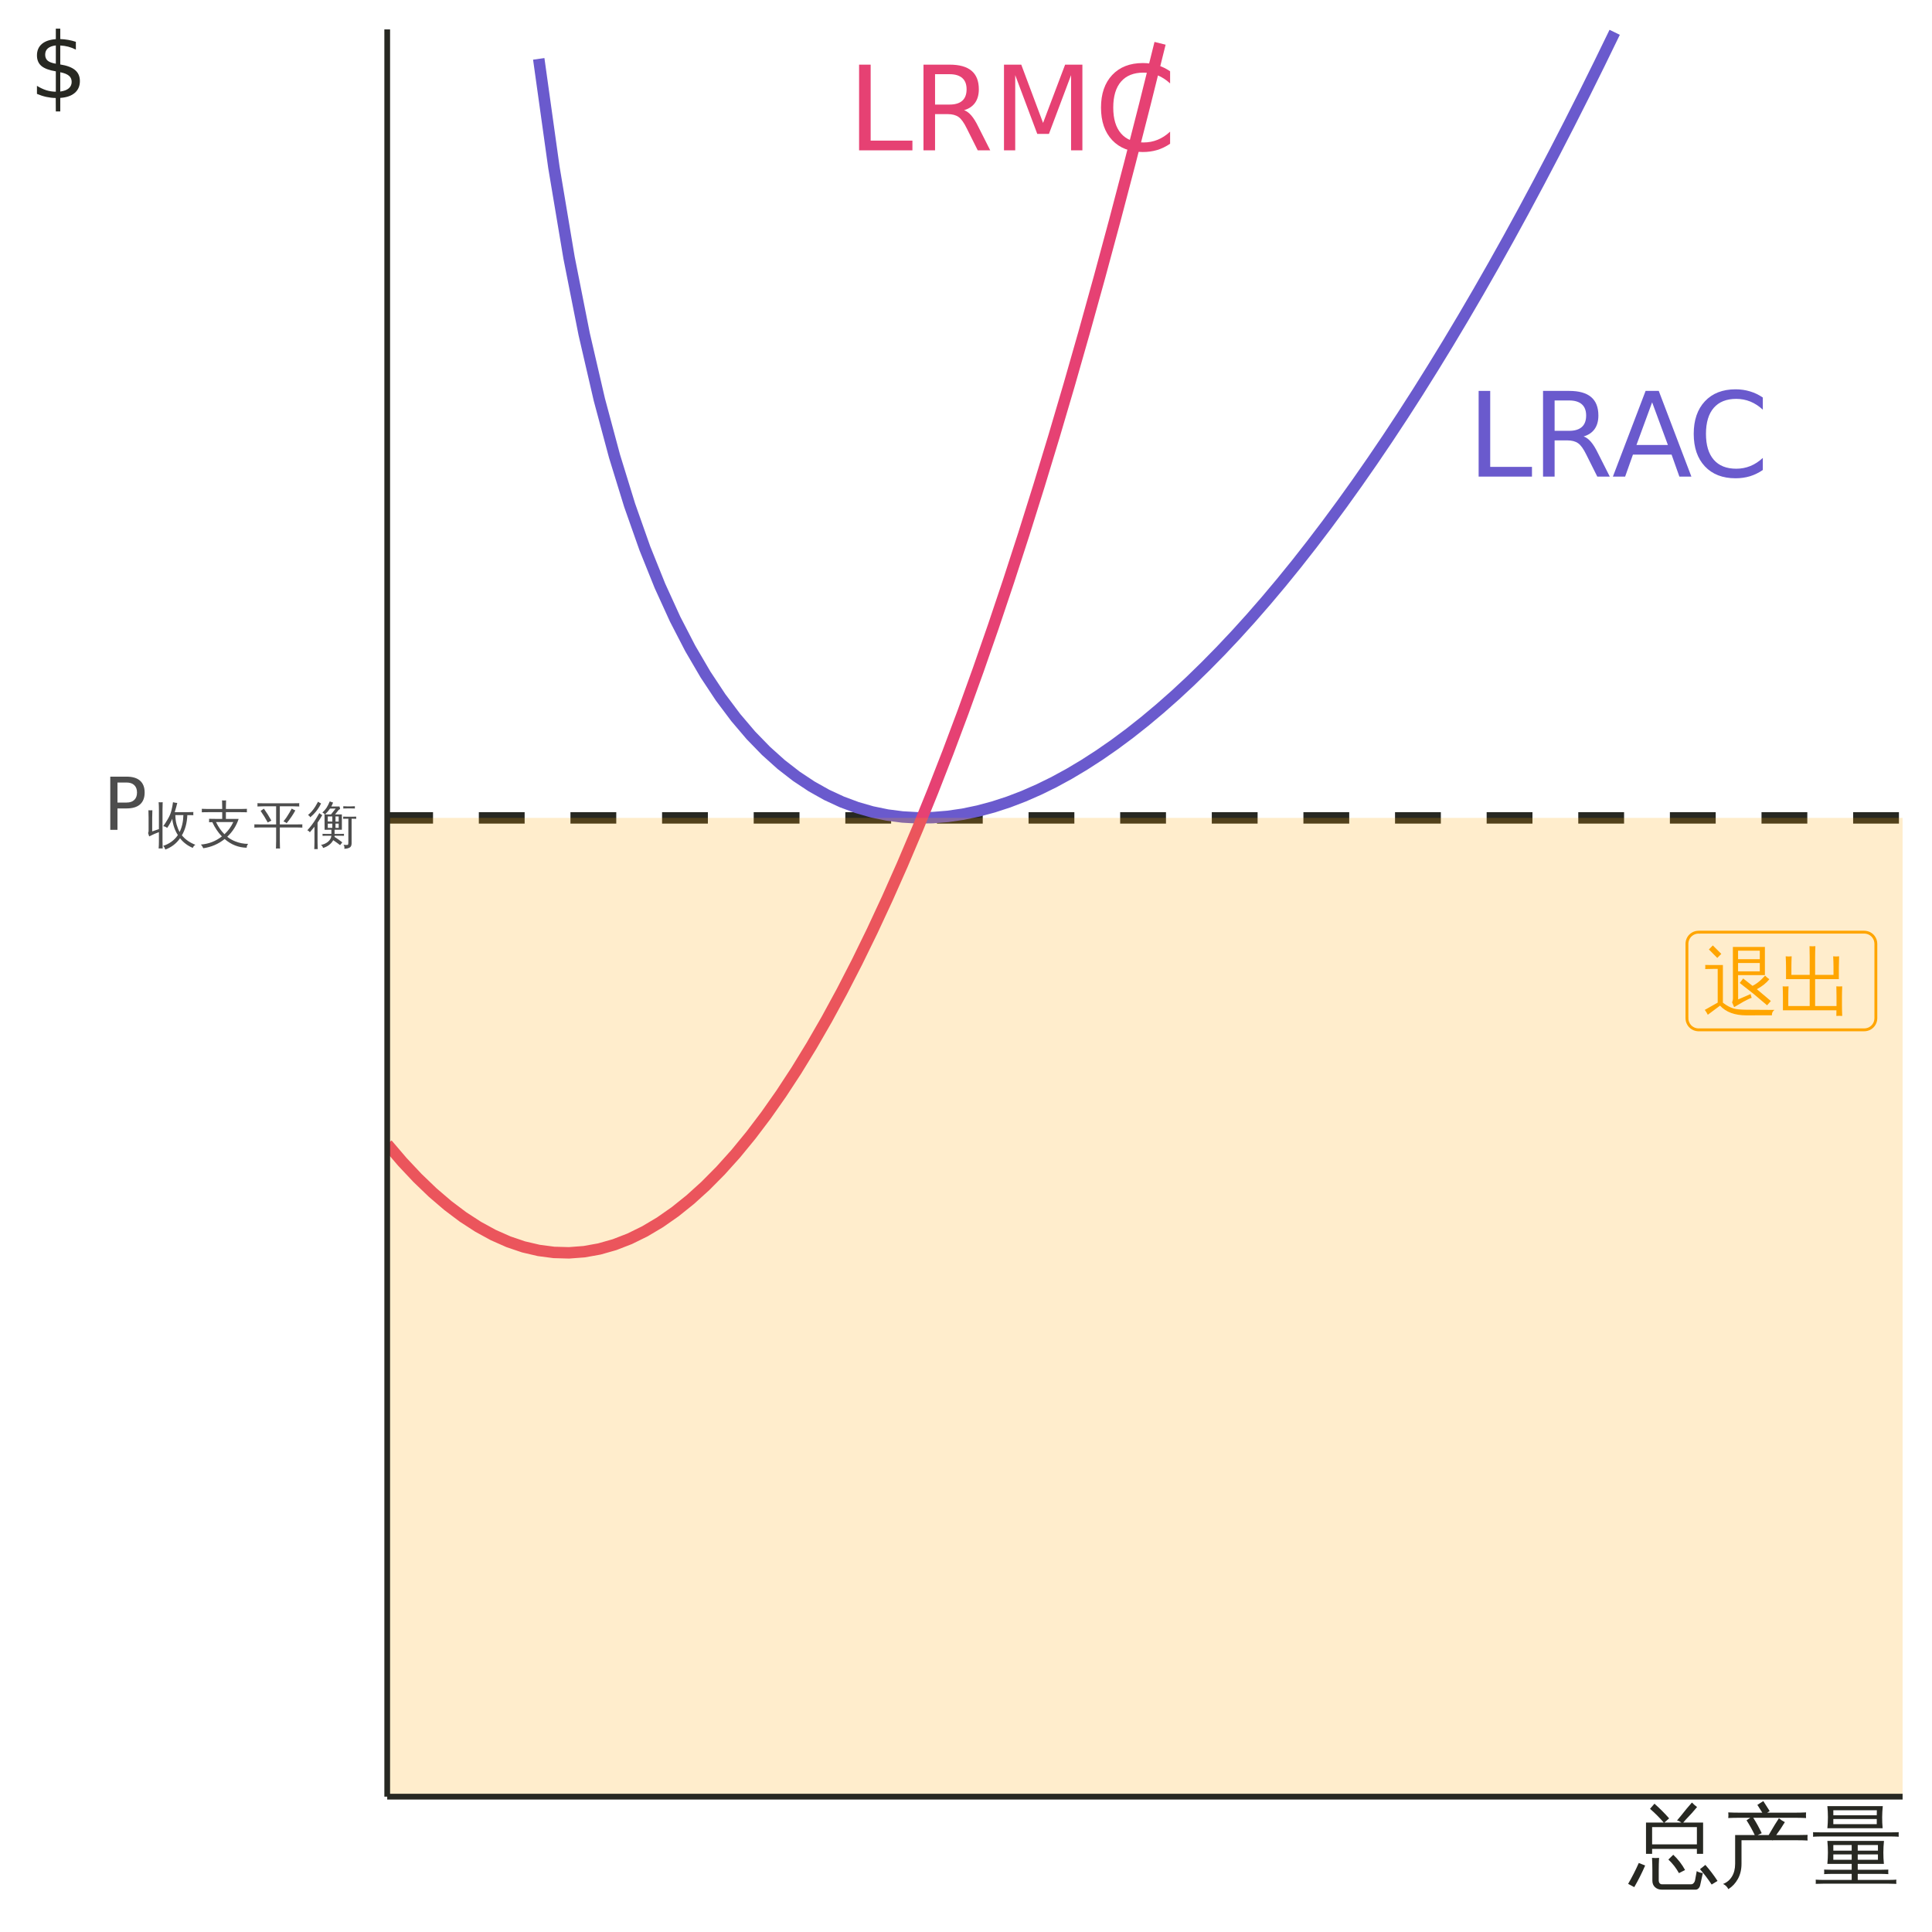
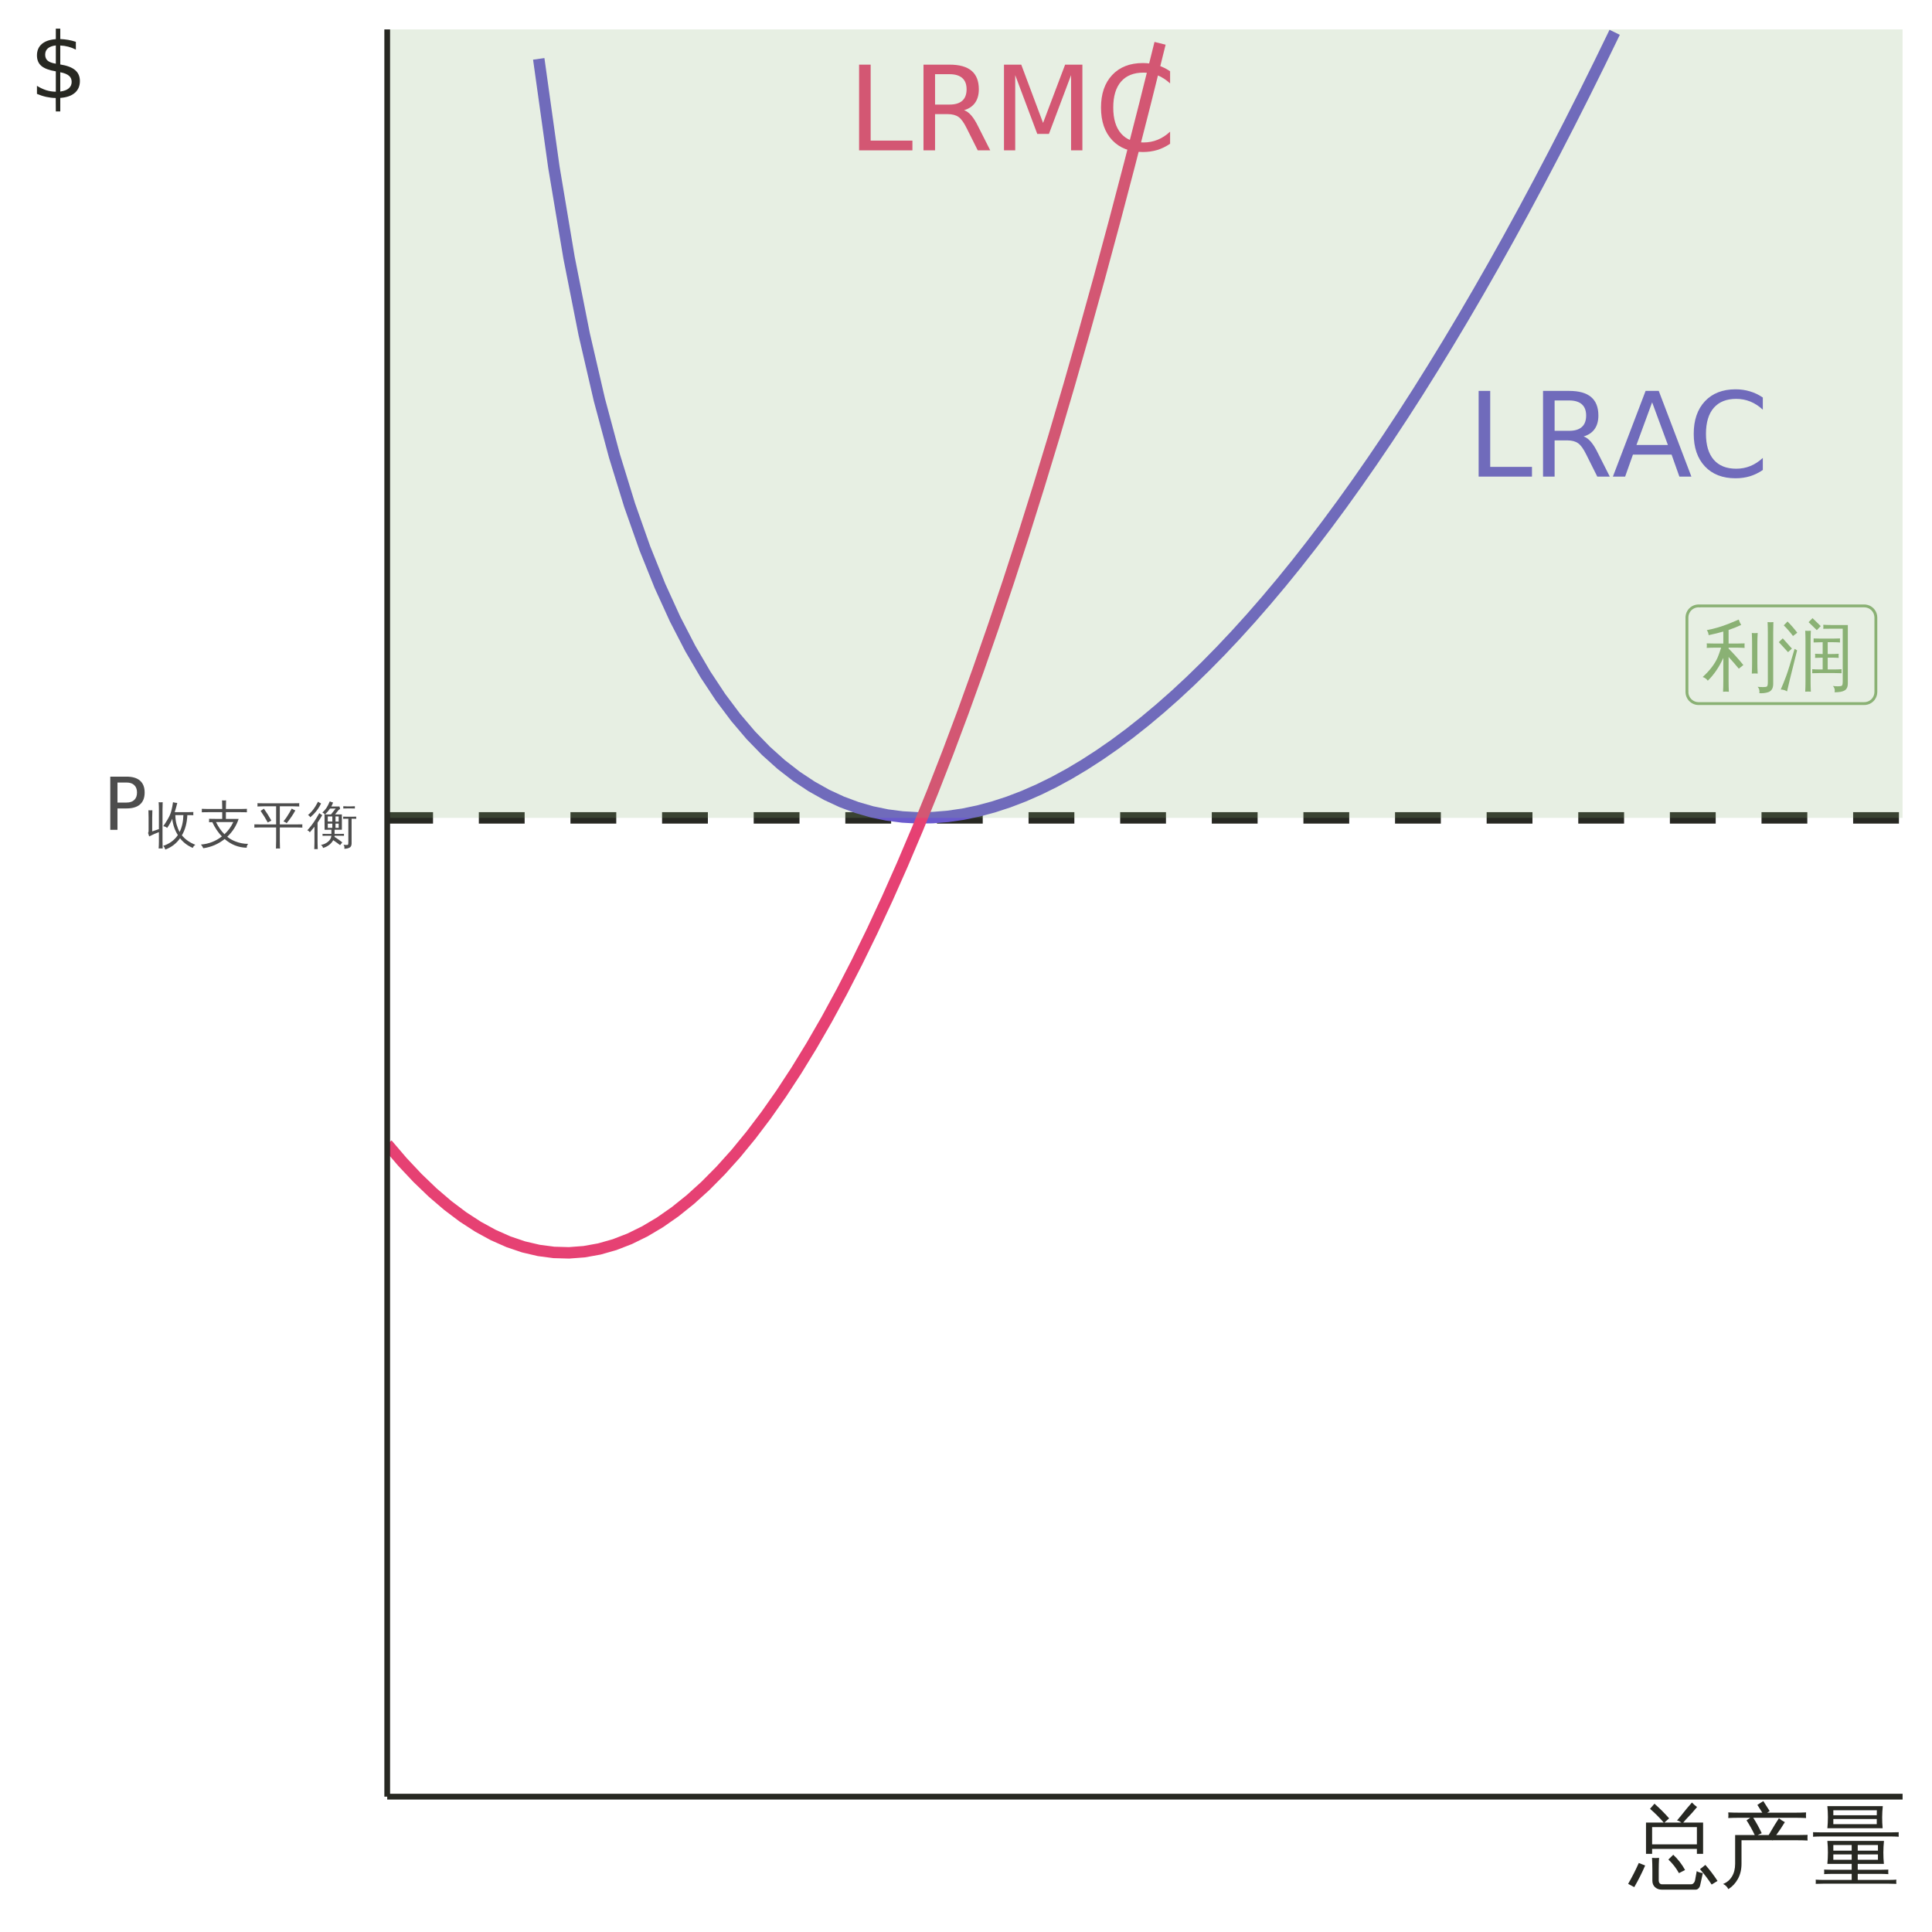
<svg xmlns="http://www.w3.org/2000/svg" xmlns:xlink="http://www.w3.org/1999/xlink" width="360" height="360" viewBox="0 0 360 360">
  <defs>
    <g>
      <g id="glyph-0-0">
        <path d="M 1.094 3.875 L 1.094 -15.453 L 12.047 -15.453 L 12.047 3.875 Z M 2.328 2.656 L 10.828 2.656 L 10.828 -14.219 L 2.328 -14.219 Z M 2.328 2.656 " />
      </g>
      <g id="glyph-0-1">
        <path d="M 2.156 -15.969 L 4.312 -15.969 L 4.312 -1.812 L 12.094 -1.812 L 12.094 0 L 2.156 0 Z M 2.156 -15.969 " />
      </g>
      <g id="glyph-0-2">
        <path d="M 9.719 -7.484 C 10.188 -7.328 10.641 -6.992 11.078 -6.484 C 11.516 -5.973 11.953 -5.266 12.391 -4.359 L 14.594 0 L 12.266 0 L 10.219 -4.094 C 9.695 -5.164 9.188 -5.875 8.688 -6.219 C 8.195 -6.57 7.52 -6.75 6.656 -6.75 L 4.312 -6.75 L 4.312 0 L 2.156 0 L 2.156 -15.969 L 7.031 -15.969 C 8.852 -15.969 10.211 -15.586 11.109 -14.828 C 12.016 -14.066 12.469 -12.914 12.469 -11.375 C 12.469 -10.363 12.234 -9.523 11.766 -8.859 C 11.297 -8.203 10.613 -7.742 9.719 -7.484 Z M 4.312 -14.188 L 4.312 -8.531 L 7.031 -8.531 C 8.07 -8.531 8.859 -8.77 9.391 -9.25 C 9.922 -9.727 10.188 -10.438 10.188 -11.375 C 10.188 -12.301 9.922 -13 9.391 -13.469 C 8.859 -13.945 8.07 -14.188 7.031 -14.188 Z M 4.312 -14.188 " />
      </g>
      <g id="glyph-0-3">
        <path d="M 7.484 -13.844 L 4.562 -5.891 L 10.422 -5.891 Z M 6.266 -15.969 L 8.719 -15.969 L 14.797 0 L 12.562 0 L 11.109 -4.094 L 3.906 -4.094 L 2.453 0 L 0.172 0 Z M 6.266 -15.969 " />
      </g>
      <g id="glyph-0-4">
        <path d="M 14.109 -14.734 L 14.109 -12.469 C 13.379 -13.145 12.602 -13.648 11.781 -13.984 C 10.957 -14.316 10.082 -14.484 9.156 -14.484 C 7.332 -14.484 5.938 -13.926 4.969 -12.812 C 4 -11.695 3.516 -10.082 3.516 -7.969 C 3.516 -5.863 4 -4.254 4.969 -3.141 C 5.938 -2.023 7.332 -1.469 9.156 -1.469 C 10.082 -1.469 10.957 -1.633 11.781 -1.969 C 12.602 -2.301 13.379 -2.805 14.109 -3.484 L 14.109 -1.234 C 13.348 -0.711 12.547 -0.32 11.703 -0.062 C 10.859 0.188 9.969 0.312 9.031 0.312 C 6.613 0.312 4.707 -0.426 3.312 -1.906 C 1.926 -3.383 1.234 -5.406 1.234 -7.969 C 1.234 -10.531 1.926 -12.551 3.312 -14.031 C 4.707 -15.52 6.613 -16.266 9.031 -16.266 C 9.988 -16.266 10.891 -16.133 11.734 -15.875 C 12.578 -15.625 13.367 -15.242 14.109 -14.734 Z M 14.109 -14.734 " />
      </g>
      <g id="glyph-0-5">
        <path d="M 2.156 -15.969 L 5.375 -15.969 L 9.438 -5.109 L 13.547 -15.969 L 16.766 -15.969 L 16.766 0 L 14.656 0 L 14.656 -14.016 L 10.531 -3.062 L 8.359 -3.062 L 4.25 -14.016 L 4.25 0 L 2.156 0 Z M 2.156 -15.969 " />
      </g>
      <g id="glyph-1-0">
        <path d="M 0.469 0 L 0.469 -9.469 L 4.25 -9.469 L 4.25 0 Z M 0.938 -0.469 L 3.781 -0.469 L 3.781 -9 L 0.938 -9 Z M 0.938 -0.469 " />
      </g>
      <g id="glyph-1-1">
-         <path d="M 2.797 -7.453 L 1.906 -7.453 C 1.426 -7.453 0.945 -7.441 0.469 -7.422 C 0.5 -7.672 0.5 -7.926 0.469 -8.188 C 0.945 -8.176 1.426 -8.172 1.906 -8.172 L 3.766 -8.172 L 3.766 -1.156 C 4.453 -0.625 5.129 -0.258 5.797 -0.062 C 6.297 0.07 7.078 0.145 8.141 0.156 L 13.375 0.188 C 13.031 0.438 12.875 0.77 12.906 1.188 L 8.141 1.203 C 5.973 1.203 4.336 0.598 3.234 -0.609 L 0.953 1.094 C 0.797 0.77 0.609 0.469 0.391 0.188 L 2.797 -1.172 Z M 3.469 -10.25 L 2.719 -9.5 L 1.156 -11.078 L 1.891 -11.828 Z M 12.703 -1.469 L 12 -0.672 L 9.484 -2.797 L 6.906 -4.828 L 7.547 -5.672 L 9.281 -4.297 C 9.895 -4.598 10.473 -5.02 11.016 -5.562 L 11.625 -6.203 C 11.875 -5.941 12.141 -5.719 12.422 -5.531 C 11.867 -4.832 11.094 -4.211 10.094 -3.672 Z M 5.625 -11.547 L 11.594 -11.547 L 11.594 -6.297 L 6.594 -6.297 L 6.609 -1.766 L 8.922 -2.766 L 9.125 -2.062 C 8.82 -1.977 8.32 -1.742 7.625 -1.359 C 6.938 -0.973 6.348 -0.629 5.859 -0.328 L 5.484 -1.219 C 5.598 -1.5 5.648 -1.785 5.641 -2.078 Z M 6.594 -7 L 10.641 -7 L 10.641 -8.547 L 6.594 -8.547 Z M 10.641 -9.266 L 10.641 -10.844 L 6.594 -10.844 L 6.594 -9.266 Z M 10.641 -9.266 " />
+         <path d="M 2.312 -6.516 C 1.789 -6.516 1.27 -6.5 0.75 -6.469 C 0.789 -6.758 0.789 -7.039 0.75 -7.312 C 1.27 -7.289 1.789 -7.281 2.312 -7.281 L 3.844 -7.281 L 3.844 -9.516 C 3.008 -9.273 2.098 -9.051 1.109 -8.844 C 1.086 -9.188 0.973 -9.5 0.766 -9.781 C 2.129 -10.031 3.516 -10.438 4.922 -11 L 6.719 -11.75 C 6.832 -11.395 6.984 -11.062 7.172 -10.75 C 6.422 -10.395 5.641 -10.082 4.828 -9.812 L 4.828 -7.281 L 6.266 -7.281 C 6.785 -7.281 7.301 -7.289 7.812 -7.312 C 7.789 -7.039 7.789 -6.758 7.812 -6.469 C 7.301 -6.5 6.785 -6.516 6.266 -6.516 L 4.828 -6.516 L 4.828 -6.344 C 5.797 -5.375 6.711 -4.352 7.578 -3.281 L 6.734 -2.594 C 6.117 -3.344 5.484 -4.07 4.828 -4.781 L 4.828 -0.312 C 4.828 0.352 4.844 1.023 4.875 1.703 C 4.508 1.66 4.148 1.66 3.797 1.703 C 3.828 1.023 3.844 0.352 3.844 -0.312 L 3.844 -4.609 C 3.07 -2.898 2.109 -1.484 0.953 -0.359 C 0.711 -0.691 0.395 -0.922 0 -1.047 C 1.312 -2.242 2.238 -3.453 2.781 -4.672 C 2.988 -5.172 3.207 -5.785 3.438 -6.516 Z M 10.562 1.969 C 10.633 1.457 10.523 1.062 10.234 0.781 C 10.523 0.812 10.859 0.828 11.234 0.828 C 11.609 0.836 11.852 0.801 11.969 0.719 C 12.082 0.633 12.141 0.367 12.141 -0.078 L 12.141 -9.297 C 12.141 -9.961 12.125 -10.625 12.094 -11.281 C 12.457 -11.238 12.816 -11.238 13.172 -11.281 C 13.148 -10.625 13.141 -9.961 13.141 -9.297 L 13.141 0.234 C 13.141 1.047 12.832 1.562 12.219 1.781 C 11.695 1.945 11.145 2.008 10.562 1.969 Z M 10.25 -1.688 C 9.883 -1.719 9.52 -1.719 9.156 -1.688 C 9.188 -2.344 9.203 -3.004 9.203 -3.672 L 9.203 -7.266 C 9.203 -7.922 9.188 -8.582 9.156 -9.25 C 9.52 -9.207 9.883 -9.207 10.25 -9.25 C 10.207 -8.582 10.188 -7.922 10.188 -7.266 L 10.188 -3.672 C 10.188 -3.004 10.207 -2.344 10.25 -1.688 Z M 10.25 -1.688 " />
      </g>
      <g id="glyph-1-2">
-         <path d="M 12 1.312 C 11.625 1.281 11.258 1.281 10.906 1.312 C 10.914 0.969 10.922 0.617 10.922 0.266 L 0.953 0.266 L 0.953 -2.188 C 0.953 -2.852 0.938 -3.523 0.906 -4.203 C 1.27 -4.172 1.633 -4.172 2 -4.203 C 1.969 -3.523 1.953 -2.852 1.953 -2.188 L 1.953 -0.531 L 5.938 -0.531 L 5.938 -5.547 L 1.531 -5.547 L 1.531 -7.75 C 1.531 -8.438 1.508 -9.117 1.469 -9.797 C 1.844 -9.754 2.211 -9.754 2.578 -9.797 C 2.547 -9.117 2.531 -8.438 2.531 -7.75 L 2.531 -6.344 L 5.938 -6.344 L 5.938 -9.656 C 5.938 -10.332 5.926 -11.008 5.906 -11.688 C 6.27 -11.656 6.633 -11.656 7 -11.688 C 6.969 -11.008 6.953 -10.332 6.953 -9.656 L 6.953 -6.344 L 10.375 -6.344 C 10.375 -6.812 10.375 -7.332 10.375 -7.906 C 10.375 -8.488 10.352 -9.117 10.312 -9.797 C 10.688 -9.754 11.055 -9.754 11.422 -9.797 C 11.398 -9.172 11.383 -8.508 11.375 -7.812 C 11.375 -7.113 11.375 -6.359 11.375 -5.547 L 6.953 -5.547 L 6.953 -0.531 L 10.938 -0.531 L 10.938 -2.188 C 10.938 -2.852 10.926 -3.523 10.906 -4.203 C 11.258 -4.172 11.625 -4.172 12 -4.203 C 11.969 -3.523 11.953 -2.852 11.953 -2.188 L 11.953 -0.719 C 11.953 -0.031 11.969 0.645 12 1.312 Z M 12 1.312 " />
+         <path d="M 11.891 -2.5 C 11.859 -2.25 11.859 -2 11.891 -1.75 C 11.422 -1.77 10.957 -1.781 10.5 -1.781 L 7.797 -1.781 C 7.328 -1.781 6.863 -1.77 6.406 -1.75 C 6.426 -2 6.426 -2.25 6.406 -2.5 C 6.863 -2.469 7.328 -2.453 7.797 -2.453 L 8.359 -2.453 L 8.359 -4.656 L 6.938 -4.609 C 6.969 -4.859 6.969 -5.113 6.938 -5.375 L 8.359 -5.328 L 8.359 -7.531 L 6.672 -7.484 C 6.68 -7.734 6.68 -7.984 6.672 -8.234 C 7.117 -8.211 7.578 -8.203 8.047 -8.203 L 10.219 -8.203 C 10.676 -8.203 11.133 -8.211 11.594 -8.234 C 11.57 -7.984 11.57 -7.734 11.594 -7.484 C 11.133 -7.516 10.676 -7.531 10.219 -7.531 L 9.297 -7.531 L 9.297 -5.328 L 9.953 -5.328 C 10.422 -5.328 10.883 -5.344 11.344 -5.375 C 11.312 -5.113 11.312 -4.859 11.344 -4.609 C 10.883 -4.641 10.422 -4.656 9.953 -4.656 L 9.297 -4.656 L 9.297 -2.453 L 10.5 -2.453 C 10.957 -2.453 11.422 -2.469 11.891 -2.5 Z M 12.094 -0.219 L 12.094 -10.047 L 9.859 -10.047 C 9.398 -10.047 8.938 -10.039 8.469 -10.031 C 8.5 -10.281 8.5 -10.531 8.469 -10.781 C 8.938 -10.75 9.398 -10.734 9.859 -10.734 L 13.047 -10.734 L 13.047 0.141 C 13.047 0.766 12.859 1.195 12.484 1.438 C 12.086 1.688 11.453 1.805 10.578 1.797 C 10.68 1.348 10.578 0.957 10.266 0.625 C 10.547 0.664 10.867 0.688 11.234 0.688 C 11.598 0.688 11.832 0.645 11.938 0.562 C 12.039 0.488 12.094 0.227 12.094 -0.219 Z M 8 -10.531 L 7.266 -9.781 L 5.734 -11.266 L 6.469 -12.016 Z M 6.156 1.688 C 5.801 1.656 5.453 1.656 5.109 1.688 C 5.141 1.051 5.156 0.41 5.156 -0.234 L 5.156 -7.734 C 5.156 -8.379 5.141 -9.023 5.109 -9.672 C 5.453 -9.629 5.801 -9.629 6.156 -9.672 C 6.125 -9.023 6.109 -8.379 6.109 -7.734 L 6.109 -0.234 C 6.109 0.41 6.125 1.051 6.156 1.688 Z M 1.719 1.641 C 1.406 1.422 1.016 1.301 0.547 1.281 C 0.879 0.531 1.223 -0.32 1.578 -1.281 C 1.93 -2.25 2.445 -3.922 3.125 -6.297 L 3.594 -6.016 L 2.281 -0.75 Z M 2.625 -6.344 L 1.906 -5.672 L 0.188 -7.547 L 0.922 -8.25 Z M 2.828 -8.688 C 2.305 -9.395 1.734 -10.055 1.109 -10.672 L 1.812 -11.391 C 2.457 -10.742 3.062 -10.047 3.625 -9.297 Z M 2.828 -8.688 " />
      </g>
      <g id="glyph-2-0">
        <path d="M 0.672 2.406 L 0.672 -9.578 L 7.469 -9.578 L 7.469 2.406 Z M 1.438 1.641 L 6.719 1.641 L 6.719 -8.828 L 1.438 -8.828 Z M 1.438 1.641 " />
      </g>
      <g id="glyph-2-1">
        <path d="M 2.672 -8.812 L 2.672 -5.078 L 4.359 -5.078 C 4.984 -5.078 5.461 -5.238 5.797 -5.562 C 6.141 -5.883 6.312 -6.348 6.312 -6.953 C 6.312 -7.547 6.141 -8.004 5.797 -8.328 C 5.461 -8.648 4.984 -8.812 4.359 -8.812 Z M 1.328 -9.906 L 4.359 -9.906 C 5.473 -9.906 6.312 -9.656 6.875 -9.156 C 7.445 -8.656 7.734 -7.922 7.734 -6.953 C 7.734 -5.973 7.445 -5.234 6.875 -4.734 C 6.312 -4.234 5.473 -3.984 4.359 -3.984 L 2.672 -3.984 L 2.672 0 L 1.328 0 Z M 1.328 -9.906 " />
      </g>
      <g id="glyph-3-0">
        <path d="M 0.312 0 L 0.312 -6.344 L 2.844 -6.344 L 2.844 0 Z M 0.625 -0.312 L 2.531 -0.312 L 2.531 -6.016 L 0.625 -6.016 Z M 0.625 -0.312 " />
      </g>
      <g id="glyph-3-1">
        <path d="M 3.094 1.141 C 2.844 1.117 2.594 1.117 2.344 1.141 C 2.375 0.691 2.391 0.238 2.391 -0.219 L 2.391 -1.906 C 1.898 -1.738 1.297 -1.473 0.578 -1.109 L 0.375 -1.75 C 0.438 -1.863 0.469 -1.988 0.469 -2.125 L 0.469 -4.625 C 0.469 -5.082 0.457 -5.535 0.438 -5.984 C 0.688 -5.961 0.93 -5.961 1.172 -5.984 C 1.148 -5.535 1.141 -5.082 1.141 -4.625 L 1.141 -2.047 L 2.391 -2.469 L 2.391 -6.125 C 2.391 -6.57 2.375 -7.023 2.344 -7.484 C 2.594 -7.453 2.844 -7.453 3.094 -7.484 C 3.07 -7.023 3.062 -6.57 3.062 -6.125 L 3.062 -0.219 C 3.062 0.238 3.07 0.691 3.094 1.141 Z M 5.016 -7.484 C 5.266 -7.41 5.531 -7.363 5.812 -7.344 C 5.688 -6.812 5.539 -6.281 5.375 -5.75 L 5.328 -5.625 L 7.734 -5.625 C 8.086 -5.625 8.445 -5.633 8.812 -5.656 C 8.789 -5.457 8.789 -5.258 8.812 -5.062 L 7.688 -5.078 C 7.625 -3.598 7.285 -2.344 6.672 -1.312 C 7.305 -0.539 8.145 0.047 9.188 0.453 C 8.957 0.586 8.797 0.781 8.703 1.031 C 7.734 0.625 6.941 0.023 6.328 -0.766 C 5.648 0.211 4.734 0.914 3.578 1.344 C 3.504 1.051 3.375 0.82 3.188 0.656 C 4.375 0.258 5.285 -0.41 5.922 -1.359 C 5.359 -2.242 5.008 -3.258 4.875 -4.406 C 4.645 -3.832 4.328 -3.258 3.922 -2.688 C 3.734 -2.863 3.492 -2.973 3.203 -3.016 C 3.473 -3.391 3.758 -3.836 4.062 -4.359 C 4.375 -4.891 4.594 -5.41 4.719 -5.922 C 4.852 -6.441 4.953 -6.961 5.016 -7.484 Z M 5.453 -5.078 C 5.461 -4.461 5.539 -3.879 5.688 -3.328 C 5.844 -2.785 6.031 -2.32 6.25 -1.938 C 6.688 -2.812 6.922 -3.859 6.953 -5.078 Z M 5.453 -5.078 " />
      </g>
      <g id="glyph-3-2">
        <path d="M 1.734 -3.75 C 1.754 -3.969 1.754 -4.18 1.734 -4.391 C 2.129 -4.379 2.523 -4.375 2.922 -4.375 L 4.188 -4.375 L 4.188 -5.625 L 1.578 -5.625 C 1.172 -5.625 0.77 -5.617 0.375 -5.609 C 0.406 -5.816 0.406 -6.031 0.375 -6.25 C 0.77 -6.227 1.172 -6.219 1.578 -6.219 L 4.188 -6.219 L 4.188 -6.422 C 4.188 -6.891 4.176 -7.359 4.156 -7.828 C 4.406 -7.797 4.656 -7.797 4.906 -7.828 C 4.883 -7.359 4.875 -6.891 4.875 -6.422 L 4.875 -6.219 L 7.609 -6.219 C 8.004 -6.219 8.398 -6.227 8.797 -6.25 C 8.773 -6.031 8.773 -5.816 8.797 -5.609 C 8.398 -5.617 8.004 -5.625 7.609 -5.625 L 4.875 -5.625 L 4.875 -4.375 L 7.25 -4.375 C 6.82 -3.082 6.113 -1.973 5.125 -1.047 C 5.562 -0.691 6.055 -0.406 6.609 -0.188 C 7.391 0.125 8.191 0.281 9.016 0.281 C 8.836 0.488 8.75 0.727 8.75 1 C 7.219 0.969 5.848 0.426 4.641 -0.625 C 3.473 0.312 2.145 0.883 0.656 1.094 C 0.551 0.832 0.406 0.602 0.219 0.406 C 1.676 0.289 2.977 -0.211 4.125 -1.109 C 3.414 -1.848 2.82 -2.734 2.344 -3.766 C 2.145 -3.766 1.941 -3.758 1.734 -3.75 Z M 3.031 -3.781 C 3.477 -2.863 4.004 -2.109 4.609 -1.516 C 5.305 -2.16 5.852 -2.914 6.25 -3.781 Z M 3.031 -3.781 " />
      </g>
      <g id="glyph-3-3">
        <path d="M 4.953 1.156 C 4.703 1.125 4.453 1.125 4.203 1.156 C 4.223 0.688 4.234 0.223 4.234 -0.234 L 4.234 -2.781 L 1.297 -2.781 C 0.922 -2.781 0.547 -2.77 0.172 -2.75 C 0.191 -2.957 0.191 -3.16 0.172 -3.359 C 0.547 -3.348 0.922 -3.344 1.297 -3.344 L 4.234 -3.344 L 4.234 -6.719 L 1.875 -6.719 C 1.5 -6.719 1.125 -6.707 0.75 -6.688 C 0.77 -6.895 0.77 -7.098 0.75 -7.297 C 1.125 -7.285 1.5 -7.281 1.875 -7.281 L 7.422 -7.281 C 7.797 -7.281 8.172 -7.285 8.547 -7.297 C 8.523 -7.098 8.523 -6.895 8.547 -6.688 C 8.172 -6.707 7.797 -6.719 7.422 -6.719 L 4.922 -6.719 L 4.922 -3.344 L 7.984 -3.344 C 8.367 -3.344 8.75 -3.348 9.125 -3.359 C 9.102 -3.16 9.102 -2.957 9.125 -2.75 C 8.75 -2.77 8.367 -2.781 7.984 -2.781 L 4.922 -2.781 L 4.922 -0.234 C 4.922 0.223 4.93 0.688 4.953 1.156 Z M 7.141 -6.297 C 7.359 -6.16 7.582 -6.047 7.812 -5.953 C 7.395 -5.172 6.852 -4.375 6.188 -3.562 C 6.031 -3.727 5.832 -3.836 5.594 -3.891 C 5.957 -4.328 6.328 -4.867 6.703 -5.516 Z M 2.672 -3.703 C 2.273 -4.441 1.832 -5.16 1.344 -5.859 L 1.953 -6.281 C 2.461 -5.57 2.926 -4.832 3.344 -4.062 Z M 2.672 -3.703 " />
      </g>
      <g id="glyph-3-4">
        <path d="M 7.688 -0.016 L 7.688 -4.406 L 6.719 -4.391 C 6.738 -4.523 6.738 -4.66 6.719 -4.797 C 6.977 -4.785 7.242 -4.781 7.516 -4.781 L 8.375 -4.781 C 8.633 -4.781 8.895 -4.785 9.156 -4.797 C 9.145 -4.66 9.145 -4.523 9.156 -4.391 L 8.297 -4.406 L 8.297 0.234 C 8.285 0.609 8.156 0.859 7.906 0.984 C 7.613 1.129 7.289 1.195 6.938 1.188 C 7 0.906 6.945 0.66 6.781 0.453 C 6.914 0.473 7.078 0.484 7.266 0.484 C 7.461 0.492 7.582 0.473 7.625 0.422 C 7.664 0.379 7.688 0.234 7.688 -0.016 Z M 8.906 -6.734 C 8.895 -6.586 8.895 -6.445 8.906 -6.312 C 8.645 -6.32 8.383 -6.328 8.125 -6.328 L 7.531 -6.328 C 7.27 -6.328 7.008 -6.32 6.75 -6.312 C 6.758 -6.445 6.758 -6.586 6.75 -6.734 C 7.008 -6.711 7.27 -6.703 7.531 -6.703 L 8.125 -6.703 C 8.383 -6.703 8.645 -6.711 8.906 -6.734 Z M 3.266 -2.344 L 3.25 -5.203 L 3.297 -5.203 C 3.18 -5.367 3.031 -5.484 2.844 -5.547 C 3.145 -5.816 3.398 -6.109 3.609 -6.422 C 3.816 -6.734 4.023 -7.141 4.234 -7.641 C 4.43 -7.547 4.633 -7.473 4.844 -7.422 C 4.758 -7.172 4.648 -6.926 4.516 -6.688 L 6.047 -6.688 L 6.156 -6.203 C 6.031 -6.16 5.93 -6.098 5.859 -6.016 C 5.797 -5.93 5.582 -5.66 5.219 -5.203 L 6.484 -5.203 L 6.484 -2.359 L 5.125 -2.359 L 5.125 -1.578 L 6.172 -1.578 C 6.398 -1.578 6.633 -1.582 6.875 -1.594 C 6.863 -1.469 6.863 -1.344 6.875 -1.219 C 6.633 -1.227 6.398 -1.234 6.172 -1.234 L 5.125 -1.234 C 5.125 -1.172 5.117 -1.102 5.109 -1.031 C 5.609 -0.719 6.094 -0.375 6.562 0 L 6.156 0.516 C 5.738 0.191 5.312 -0.113 4.875 -0.406 C 4.477 0.301 3.844 0.785 2.969 1.047 C 2.926 0.797 2.797 0.602 2.578 0.469 C 3.047 0.406 3.477 0.219 3.875 -0.094 C 4.27 -0.414 4.488 -0.797 4.531 -1.234 L 3.594 -1.234 C 3.352 -1.234 3.113 -1.227 2.875 -1.219 C 2.895 -1.344 2.895 -1.469 2.875 -1.594 C 3.113 -1.582 3.352 -1.578 3.594 -1.578 L 4.531 -1.578 L 4.531 -2.359 L 3.875 -2.359 L 3.875 -2.344 Z M 5.297 -2.703 L 5.891 -2.703 L 5.891 -3.5 L 5.297 -3.5 Z M 4.703 -2.703 L 4.703 -3.5 L 3.859 -3.484 L 3.859 -2.703 Z M 5.297 -3.875 L 5.891 -3.875 L 5.891 -4.828 L 5.297 -4.828 Z M 4.703 -3.875 L 4.703 -4.797 L 4.672 -4.828 L 3.859 -4.828 C 3.859 -4.504 3.859 -4.191 3.859 -3.891 Z M 3.344 -5.203 L 4.453 -5.203 L 5.328 -6.297 L 4.281 -6.297 C 4.031 -5.93 3.719 -5.566 3.344 -5.203 Z M 3.25 -5.203 L 3.297 -5.203 Z M 2.281 -5.453 C 2.445 -5.305 2.629 -5.18 2.828 -5.078 C 2.555 -4.586 2.266 -4.117 1.953 -3.672 L 1.953 -0.016 C 1.953 0.41 1.961 0.836 1.984 1.266 C 1.766 1.242 1.551 1.242 1.344 1.266 C 1.363 0.836 1.375 0.41 1.375 -0.016 L 1.375 -2.906 L 0.516 -1.875 C 0.398 -2.051 0.242 -2.176 0.047 -2.25 C 0.629 -2.875 1.176 -3.602 1.688 -4.438 Z M 2.047 -7.578 C 2.211 -7.453 2.398 -7.344 2.609 -7.25 C 2.254 -6.5 1.785 -5.828 1.203 -5.234 C 1.004 -5.035 0.801 -4.848 0.594 -4.672 C 0.5 -4.859 0.359 -5 0.172 -5.094 C 0.68 -5.508 1.133 -6.035 1.531 -6.672 C 1.707 -6.973 1.879 -7.273 2.047 -7.578 Z M 2.047 -7.578 " />
      </g>
      <g id="glyph-4-0">
        <path d="M 0.562 0 L 0.562 -11.328 L 5.078 -11.328 L 5.078 0 Z M 1.125 -0.562 L 4.516 -0.562 L 4.516 -10.766 L 1.125 -10.766 Z M 1.125 -0.562 " />
      </g>
      <g id="glyph-4-1">
        <path d="M 4.328 -4.453 L 3.188 -4.453 L 3.188 -10.281 L 6.5 -10.281 C 5.707 -11.195 4.852 -12.051 3.938 -12.844 L 4.766 -13.797 C 5.734 -12.941 6.645 -12.031 7.5 -11.062 L 6.609 -10.281 L 9.766 -10.281 C 9.523 -10.477 9.258 -10.609 8.969 -10.672 L 9.75 -11.609 C 10.414 -12.441 10.758 -12.867 10.781 -12.891 L 11.75 -14.016 C 12.039 -13.703 12.359 -13.422 12.703 -13.172 L 11.734 -12.047 L 10.625 -10.859 L 10.125 -10.281 L 13.828 -10.281 L 13.828 -4.453 L 12.672 -4.453 L 12.672 -5.375 L 4.328 -5.375 Z M 12.672 -9.438 L 4.328 -9.438 L 4.328 -6.219 L 12.672 -6.219 Z M 15.422 1.266 C 14.754 0.254 14.031 -0.695 13.25 -1.594 L 14.25 -2.391 C 15.07 -1.461 15.828 -0.469 16.516 0.594 Z M 9.328 -0.859 C 8.797 -1.816 8.141 -2.66 7.359 -3.391 L 8.266 -4.281 C 9.141 -3.469 9.875 -2.52 10.469 -1.438 Z M 12.641 -1.234 C 12.953 -1.035 13.332 -0.914 13.781 -0.875 L 13.297 1.328 C 13.254 1.578 13.156 1.785 13 1.953 C 12.844 2.129 12.656 2.219 12.438 2.219 L 6.125 2.219 C 5.625 2.219 5.207 2.066 4.875 1.766 C 4.539 1.461 4.375 1.055 4.375 0.547 L 4.375 -1.391 C 4.375 -2.172 4.352 -2.941 4.312 -3.703 C 4.75 -3.66 5.188 -3.66 5.625 -3.703 C 5.582 -2.941 5.562 -2.172 5.562 -1.391 L 5.562 0.547 C 5.562 0.723 5.613 0.879 5.719 1.016 C 5.832 1.148 5.973 1.219 6.141 1.219 L 11.594 1.219 C 11.781 1.219 11.938 1.145 12.062 1 C 12.195 0.863 12.285 0.691 12.328 0.484 Z M -0.141 1.141 C 0.586 -0.109 1.25 -1.406 1.844 -2.75 L 3.031 -2.281 C 2.426 -0.883 1.75 0.457 1 1.75 Z M -0.141 1.141 " />
      </g>
      <g id="glyph-4-2">
        <path d="M 2.797 -2.609 L 2.797 -7.953 L 6.453 -7.953 C 6.004 -8.898 5.492 -9.816 4.922 -10.703 L 5.625 -11.172 L 3.453 -11.172 C 2.805 -11.172 2.16 -11.156 1.516 -11.125 C 1.555 -11.477 1.555 -11.828 1.516 -12.172 C 2.16 -12.141 2.805 -12.125 3.453 -12.125 L 7.859 -12.125 L 6.938 -13.578 L 8.047 -14.281 L 9.234 -12.422 L 8.766 -12.125 L 14.094 -12.125 C 14.738 -12.125 15.379 -12.141 16.016 -12.172 C 15.984 -11.828 15.984 -11.477 16.016 -11.125 C 15.379 -11.156 14.738 -11.172 14.094 -11.172 L 6.172 -11.172 C 6.766 -10.242 7.289 -9.285 7.75 -8.297 L 6.984 -7.953 L 9.047 -7.953 L 10.156 -9.828 L 10.953 -11.078 C 11.297 -10.797 11.664 -10.555 12.062 -10.359 C 11.812 -9.941 11.547 -9.523 11.266 -9.109 L 10.453 -7.953 L 14.359 -7.953 C 15.016 -7.953 15.66 -7.961 16.297 -7.984 C 16.266 -7.641 16.266 -7.289 16.297 -6.938 C 15.66 -6.969 15.016 -6.984 14.359 -6.984 L 9.844 -6.984 L 9.797 -6.922 C 9.773 -6.941 9.75 -6.961 9.719 -6.984 L 3.984 -6.984 L 3.984 -2.609 C 3.984 -1.523 3.758 -0.582 3.312 0.219 C 2.863 1.031 2.27 1.664 1.531 2.125 C 1.32 1.688 0.992 1.363 0.547 1.156 C 1.242 0.895 1.789 0.441 2.188 -0.203 C 2.594 -0.848 2.797 -1.648 2.797 -2.609 Z M 2.797 -2.609 " />
      </g>
      <g id="glyph-4-3">
        <path d="M 15.844 0.359 C 15.801 0.617 15.801 0.879 15.844 1.141 C 15.363 1.117 14.883 1.109 14.406 1.109 L 2.219 1.109 C 1.75 1.109 1.281 1.117 0.812 1.141 C 0.832 0.879 0.832 0.617 0.812 0.359 C 1.281 0.391 1.75 0.406 2.219 0.406 L 7.516 0.406 L 7.516 -0.719 L 3.938 -0.719 C 3.414 -0.719 2.895 -0.703 2.375 -0.672 C 2.406 -0.953 2.406 -1.234 2.375 -1.516 C 2.895 -1.492 3.414 -1.484 3.938 -1.484 L 7.516 -1.484 L 7.516 -2.578 L 2.984 -2.578 C 3.117 -4.004 3.117 -5.43 2.984 -6.859 L 13.531 -6.859 C 13.383 -5.43 13.379 -4.004 13.516 -2.578 L 8.641 -2.578 L 8.641 -1.484 L 12.797 -1.484 C 13.316 -1.484 13.832 -1.492 14.344 -1.516 C 14.32 -1.234 14.32 -0.953 14.344 -0.672 C 13.832 -0.703 13.316 -0.719 12.797 -0.719 L 8.641 -0.719 L 8.641 0.406 L 14.406 0.406 C 14.883 0.406 15.363 0.391 15.844 0.359 Z M 16.281 -8.484 C 16.258 -8.203 16.258 -7.922 16.281 -7.641 C 15.77 -7.672 15.258 -7.688 14.75 -7.688 L 1.859 -7.688 C 1.336 -7.688 0.82 -7.672 0.312 -7.641 C 0.332 -7.922 0.332 -8.203 0.312 -8.484 C 0.832 -8.461 1.348 -8.453 1.859 -8.453 L 14.75 -8.453 C 15.25 -8.453 15.758 -8.461 16.281 -8.484 Z M 2.984 -9.219 C 3.117 -10.602 3.117 -11.977 2.984 -13.344 L 13.312 -13.344 C 13.164 -11.977 13.156 -10.602 13.281 -9.219 Z M 8.641 -5.047 L 12.406 -5.047 L 12.406 -6.094 L 8.641 -6.094 Z M 7.516 -5.047 L 7.516 -6.094 L 4.094 -6.094 L 4.094 -5.047 Z M 8.641 -4.344 L 8.641 -3.344 L 12.406 -3.344 L 12.406 -4.344 Z M 7.516 -4.344 L 4.094 -4.344 L 4.094 -3.344 L 7.516 -3.344 Z M 4.094 -12.578 L 4.094 -11.641 L 12.188 -11.641 L 12.203 -12.578 Z M 4.094 -10.938 L 4.094 -9.984 L 12.188 -9.984 L 12.188 -10.938 Z M 4.094 -10.938 " />
      </g>
      <g id="glyph-5-0">
        <path d="M 0.844 3 L 0.844 -11.984 L 9.344 -11.984 L 9.344 3 Z M 1.797 2.062 L 8.406 2.062 L 8.406 -11.031 L 1.797 -11.031 Z M 1.797 2.062 " />
      </g>
      <g id="glyph-5-1">
        <path d="M 5.75 2.5 L 4.922 2.5 L 4.906 0 C 4.32 -0.008 3.738 -0.078 3.156 -0.203 C 2.582 -0.328 2 -0.516 1.406 -0.766 L 1.406 -2.266 C 1.977 -1.91 2.551 -1.641 3.125 -1.453 C 3.707 -1.273 4.305 -1.18 4.922 -1.172 L 4.922 -4.969 C 3.691 -5.164 2.797 -5.5 2.234 -5.969 C 1.68 -6.445 1.406 -7.102 1.406 -7.938 C 1.406 -8.832 1.707 -9.539 2.312 -10.062 C 2.914 -10.582 3.785 -10.883 4.922 -10.969 L 4.922 -12.922 L 5.75 -12.922 L 5.75 -10.984 C 6.258 -10.961 6.754 -10.91 7.234 -10.828 C 7.711 -10.742 8.188 -10.625 8.656 -10.469 L 8.656 -9.016 C 8.188 -9.254 7.711 -9.438 7.234 -9.562 C 6.754 -9.688 6.258 -9.758 5.75 -9.781 L 5.75 -6.25 C 7 -6.051 7.922 -5.703 8.516 -5.203 C 9.109 -4.703 9.406 -4.02 9.406 -3.156 C 9.406 -2.227 9.086 -1.492 8.453 -0.953 C 7.828 -0.41 6.926 -0.098 5.75 -0.016 Z M 4.922 -6.391 L 4.922 -9.797 C 4.273 -9.723 3.781 -9.539 3.438 -9.25 C 3.102 -8.957 2.938 -8.566 2.938 -8.078 C 2.938 -7.598 3.094 -7.223 3.406 -6.953 C 3.719 -6.691 4.223 -6.504 4.922 -6.391 Z M 5.75 -4.797 L 5.75 -1.203 C 6.445 -1.297 6.973 -1.492 7.328 -1.797 C 7.691 -2.109 7.875 -2.508 7.875 -3 C 7.875 -3.488 7.703 -3.875 7.359 -4.156 C 7.016 -4.445 6.477 -4.66 5.75 -4.797 Z M 5.75 -4.797 " />
      </g>
    </g>
    <clipPath id="clip-0">
      <path clip-rule="nonzero" d="M 72.152 151 L 354.523 151 L 354.523 154 L 72.152 154 Z M 72.152 151 " />
    </clipPath>
    <clipPath id="clip-1">
      <path clip-rule="nonzero" d="M 99 5.48 L 302 5.48 L 302 154 L 99 154 Z M 99 5.48 " />
    </clipPath>
    <clipPath id="clip-2">
      <path clip-rule="nonzero" d="M 72.152 7 L 218 7 L 218 235 L 72.152 235 Z M 72.152 7 " />
    </clipPath>
    <clipPath id="clip-3">
-       <path clip-rule="nonzero" d="M 72.152 152 L 354.523 152 L 354.523 334.781 L 72.152 334.781 Z M 72.152 152 " />
+       <path clip-rule="nonzero" d="M 72.152 5.48 L 354.523 5.48 L 354.523 153 L 72.152 153 Z M 72.152 5.48 " />
    </clipPath>
  </defs>
  <rect x="-36" y="-36" width="432" height="432" fill="rgb(100%, 100%, 100%)" fill-opacity="1" />
  <g clip-path="url(#clip-0)">
    <path fill="none" stroke-width="2.134" stroke-linecap="butt" stroke-linejoin="round" stroke="rgb(15.294%, 15.686%, 13.333%)" stroke-opacity="1" stroke-dasharray="8.536 8.536" stroke-miterlimit="10" d="M 72.152 152.398 L 354.52 152.398 " />
  </g>
  <g clip-path="url(#clip-1)">
    <path fill="none" stroke-width="2.134" stroke-linecap="butt" stroke-linejoin="round" stroke="rgb(41.569%, 35.294%, 80.392%)" stroke-opacity="1" stroke-miterlimit="10" d="M 100.387 10.969 L 103.211 31.172 L 106.035 48.027 L 108.859 62.285 L 111.684 74.48 L 114.508 85.004 L 117.328 94.152 L 120.152 102.156 L 122.977 109.18 L 125.801 115.371 L 128.625 120.836 L 131.449 125.668 L 134.273 129.938 L 137.098 133.703 L 139.918 137.02 L 142.742 139.926 L 145.566 142.461 L 148.391 144.652 L 151.215 146.527 L 154.039 148.113 L 156.863 149.422 L 159.684 150.473 L 162.508 151.285 L 165.332 151.867 L 168.156 152.23 L 170.98 152.391 L 173.805 152.352 L 176.629 152.121 L 179.453 151.711 L 182.273 151.121 L 185.098 150.363 L 187.922 149.441 L 190.746 148.359 L 193.57 147.121 L 196.395 145.734 L 199.219 144.195 L 202.039 142.512 L 204.863 140.688 L 207.688 138.727 L 210.512 136.629 L 213.336 134.395 L 216.16 132.027 L 218.984 129.535 L 221.809 126.91 L 224.629 124.16 L 227.453 121.285 L 230.277 118.289 L 233.102 115.168 L 235.926 111.926 L 238.75 108.566 L 241.574 105.086 L 244.395 101.488 L 247.219 97.777 L 250.043 93.949 L 252.867 90.004 L 255.691 85.945 L 258.516 81.777 L 261.34 77.492 L 264.164 73.098 L 266.984 68.59 L 269.809 63.977 L 272.633 59.246 L 275.457 54.41 L 278.281 49.465 L 281.105 44.41 L 283.93 39.246 L 286.75 33.977 L 289.574 28.598 L 292.398 23.113 L 295.223 17.523 L 298.047 11.824 L 300.871 6.02 " />
  </g>
  <g fill="rgb(41.569%, 35.294%, 80.392%)" fill-opacity="1">
    <use xlink:href="#glyph-0-1" x="273.367" y="88.808" />
    <use xlink:href="#glyph-0-2" x="285.367" y="88.808" />
    <use xlink:href="#glyph-0-3" x="300.367" y="88.808" />
    <use xlink:href="#glyph-0-4" x="314.367" y="88.808" />
  </g>
  <g clip-path="url(#clip-2)">
    <path fill="none" stroke-width="2.134" stroke-linecap="butt" stroke-linejoin="round" stroke="rgb(90.196%, 25.49%, 45.098%)" stroke-opacity="1" stroke-miterlimit="10" d="M 72.152 213.191 L 74.973 216.492 L 77.797 219.496 L 80.621 222.211 L 83.445 224.629 L 86.27 226.758 L 89.094 228.59 L 91.918 230.133 L 94.742 231.383 L 97.562 232.34 L 100.387 233 L 103.211 233.371 L 106.035 233.449 L 108.859 233.234 L 111.684 232.727 L 114.508 231.926 L 117.328 230.832 L 120.152 229.445 L 122.977 227.766 L 125.801 225.793 L 128.625 223.527 L 131.449 220.969 L 134.273 218.117 L 137.098 214.977 L 139.918 211.539 L 142.742 207.809 L 145.566 203.789 L 148.391 199.473 L 151.215 194.863 L 154.039 189.965 L 156.863 184.77 L 159.684 179.285 L 162.508 173.508 L 165.332 167.434 L 168.156 161.07 L 170.98 154.414 L 173.805 147.461 L 176.629 140.219 L 179.453 132.684 L 182.273 124.855 L 185.098 116.734 L 187.922 108.316 L 190.746 99.609 L 193.57 90.609 L 196.395 81.316 L 199.219 71.73 L 202.039 61.855 L 204.863 51.684 L 207.688 41.219 L 210.512 30.461 L 213.336 19.41 L 216.16 8.07 " />
  </g>
  <g fill="rgb(90.196%, 25.49%, 45.098%)" fill-opacity="1">
    <use xlink:href="#glyph-0-1" x="157.922" y="28.015" />
    <use xlink:href="#glyph-0-2" x="169.922" y="28.015" />
    <use xlink:href="#glyph-0-5" x="184.922" y="28.015" />
    <use xlink:href="#glyph-0-4" x="203.922" y="28.015" />
  </g>
-   <path fill-rule="nonzero" fill="rgb(100%, 100%, 100%)" fill-opacity="1" stroke-width="0.533" stroke-linecap="round" stroke-linejoin="round" stroke="rgb(100%, 64.706%, 0%)" stroke-opacity="1" stroke-miterlimit="10" d="M 316.496 191.895 L 347.379 191.895 L 347.289 191.895 L 347.637 191.879 L 347.977 191.809 L 348.305 191.688 L 348.605 191.512 L 348.875 191.293 L 349.105 191.031 L 349.289 190.738 L 349.426 190.418 L 349.508 190.082 L 349.539 189.734 L 349.539 175.855 L 349.508 175.508 L 349.426 175.172 L 349.289 174.852 L 349.105 174.559 L 348.875 174.297 L 348.605 174.078 L 348.305 173.902 L 347.977 173.781 L 347.637 173.711 L 347.379 173.695 L 316.496 173.695 L 316.758 173.711 L 316.41 173.699 L 316.066 173.738 L 315.73 173.836 L 315.418 173.984 L 315.133 174.184 L 314.879 174.422 L 314.672 174.699 L 314.512 175.008 L 314.398 175.34 L 314.344 175.684 L 314.336 175.855 L 314.336 189.734 L 314.344 189.562 L 314.344 189.91 L 314.398 190.254 L 314.512 190.582 L 314.672 190.891 L 314.879 191.168 L 315.133 191.41 L 315.418 191.605 L 315.73 191.754 L 316.066 191.852 L 316.41 191.895 Z M 316.496 191.895 " />
-   <g fill="rgb(100%, 64.706%, 0%)" fill-opacity="1">
-     <use xlink:href="#glyph-1-1" x="317.27" y="187.994" />
-     <use xlink:href="#glyph-1-2" x="331.27" y="187.994" />
+   <path fill-rule="nonzero" fill="rgb(100%, 100%, 100%)" fill-opacity="1" stroke-width="0.533" stroke-linecap="round" stroke-linejoin="round" stroke="rgb(54.51%, 69.412%, 45.49%)" stroke-opacity="1" stroke-miterlimit="10" d="M 316.496 131.102 L 347.379 131.102 L 347.289 131.102 L 347.637 131.086 L 347.977 131.016 L 348.305 130.895 L 348.605 130.719 L 348.875 130.5 L 349.105 130.238 L 349.289 129.945 L 349.426 129.625 L 349.508 129.289 L 349.539 128.941 L 349.539 115.062 L 349.508 114.715 L 349.426 114.379 L 349.289 114.059 L 349.105 113.766 L 348.875 113.504 L 348.605 113.285 L 348.305 113.109 L 347.977 112.988 L 347.637 112.918 L 347.379 112.902 L 316.496 112.902 L 316.758 112.918 L 316.41 112.902 L 316.066 112.945 L 315.73 113.043 L 315.418 113.191 L 315.133 113.387 L 314.879 113.629 L 314.672 113.906 L 314.512 114.215 L 314.398 114.543 L 314.344 114.887 L 314.336 115.062 L 314.336 128.941 L 314.344 128.77 L 314.344 129.117 L 314.398 129.457 L 314.512 129.789 L 314.672 130.098 L 314.879 130.375 L 315.133 130.613 L 315.418 130.812 L 315.73 130.961 L 316.066 131.059 L 316.41 131.102 Z M 316.496 131.102 " />
+   <g fill="rgb(54.51%, 69.412%, 45.49%)" fill-opacity="1">
+     <use xlink:href="#glyph-1-1" x="317.27" y="127.197" />
+     <use xlink:href="#glyph-1-2" x="331.27" y="127.197" />
  </g>
  <g clip-path="url(#clip-3)">
-     <path fill-rule="nonzero" fill="rgb(100%, 64.706%, 0%)" fill-opacity="0.2" d="M 72.152 152.398 L 354.52 152.398 L 354.52 334.781 L 72.152 334.781 Z M 72.152 152.398 " />
+     <path fill-rule="nonzero" fill="rgb(54.51%, 69.412%, 45.49%)" fill-opacity="0.2" d="M 72.152 5.48 L 354.52 5.48 L 354.52 152.398 L 72.152 152.398 Z M 72.152 5.48 " />
  </g>
  <path fill="none" stroke-width="1.067" stroke-linecap="butt" stroke-linejoin="round" stroke="rgb(15.294%, 15.686%, 13.333%)" stroke-opacity="1" stroke-miterlimit="10" d="M 72.152 334.781 L 72.152 5.48 " />
  <g fill="rgb(30.196%, 30.196%, 30.196%)" fill-opacity="1">
    <use xlink:href="#glyph-2-1" x="19.219" y="154.623" />
  </g>
  <g fill="rgb(30.196%, 30.196%, 30.196%)" fill-opacity="1">
    <use xlink:href="#glyph-3-1" x="27.219" y="156.963" />
    <use xlink:href="#glyph-3-2" x="37.219" y="156.963" />
    <use xlink:href="#glyph-3-3" x="47.219" y="156.963" />
    <use xlink:href="#glyph-3-4" x="57.219" y="156.963" />
  </g>
  <path fill="none" stroke-width="1.067" stroke-linecap="butt" stroke-linejoin="round" stroke="rgb(15.294%, 15.686%, 13.333%)" stroke-opacity="1" stroke-miterlimit="10" d="M 72.152 334.781 L 354.52 334.781 " />
  <g fill="rgb(15.294%, 15.686%, 13.333%)" fill-opacity="1">
    <use xlink:href="#glyph-4-1" x="303.52" y="349.889" />
    <use xlink:href="#glyph-4-2" x="320.52" y="349.889" />
    <use xlink:href="#glyph-4-3" x="337.52" y="349.889" />
  </g>
  <g fill="rgb(15.294%, 15.686%, 13.333%)" fill-opacity="1">
    <use xlink:href="#glyph-5-1" x="5.48" y="18.261" />
  </g>
</svg>
